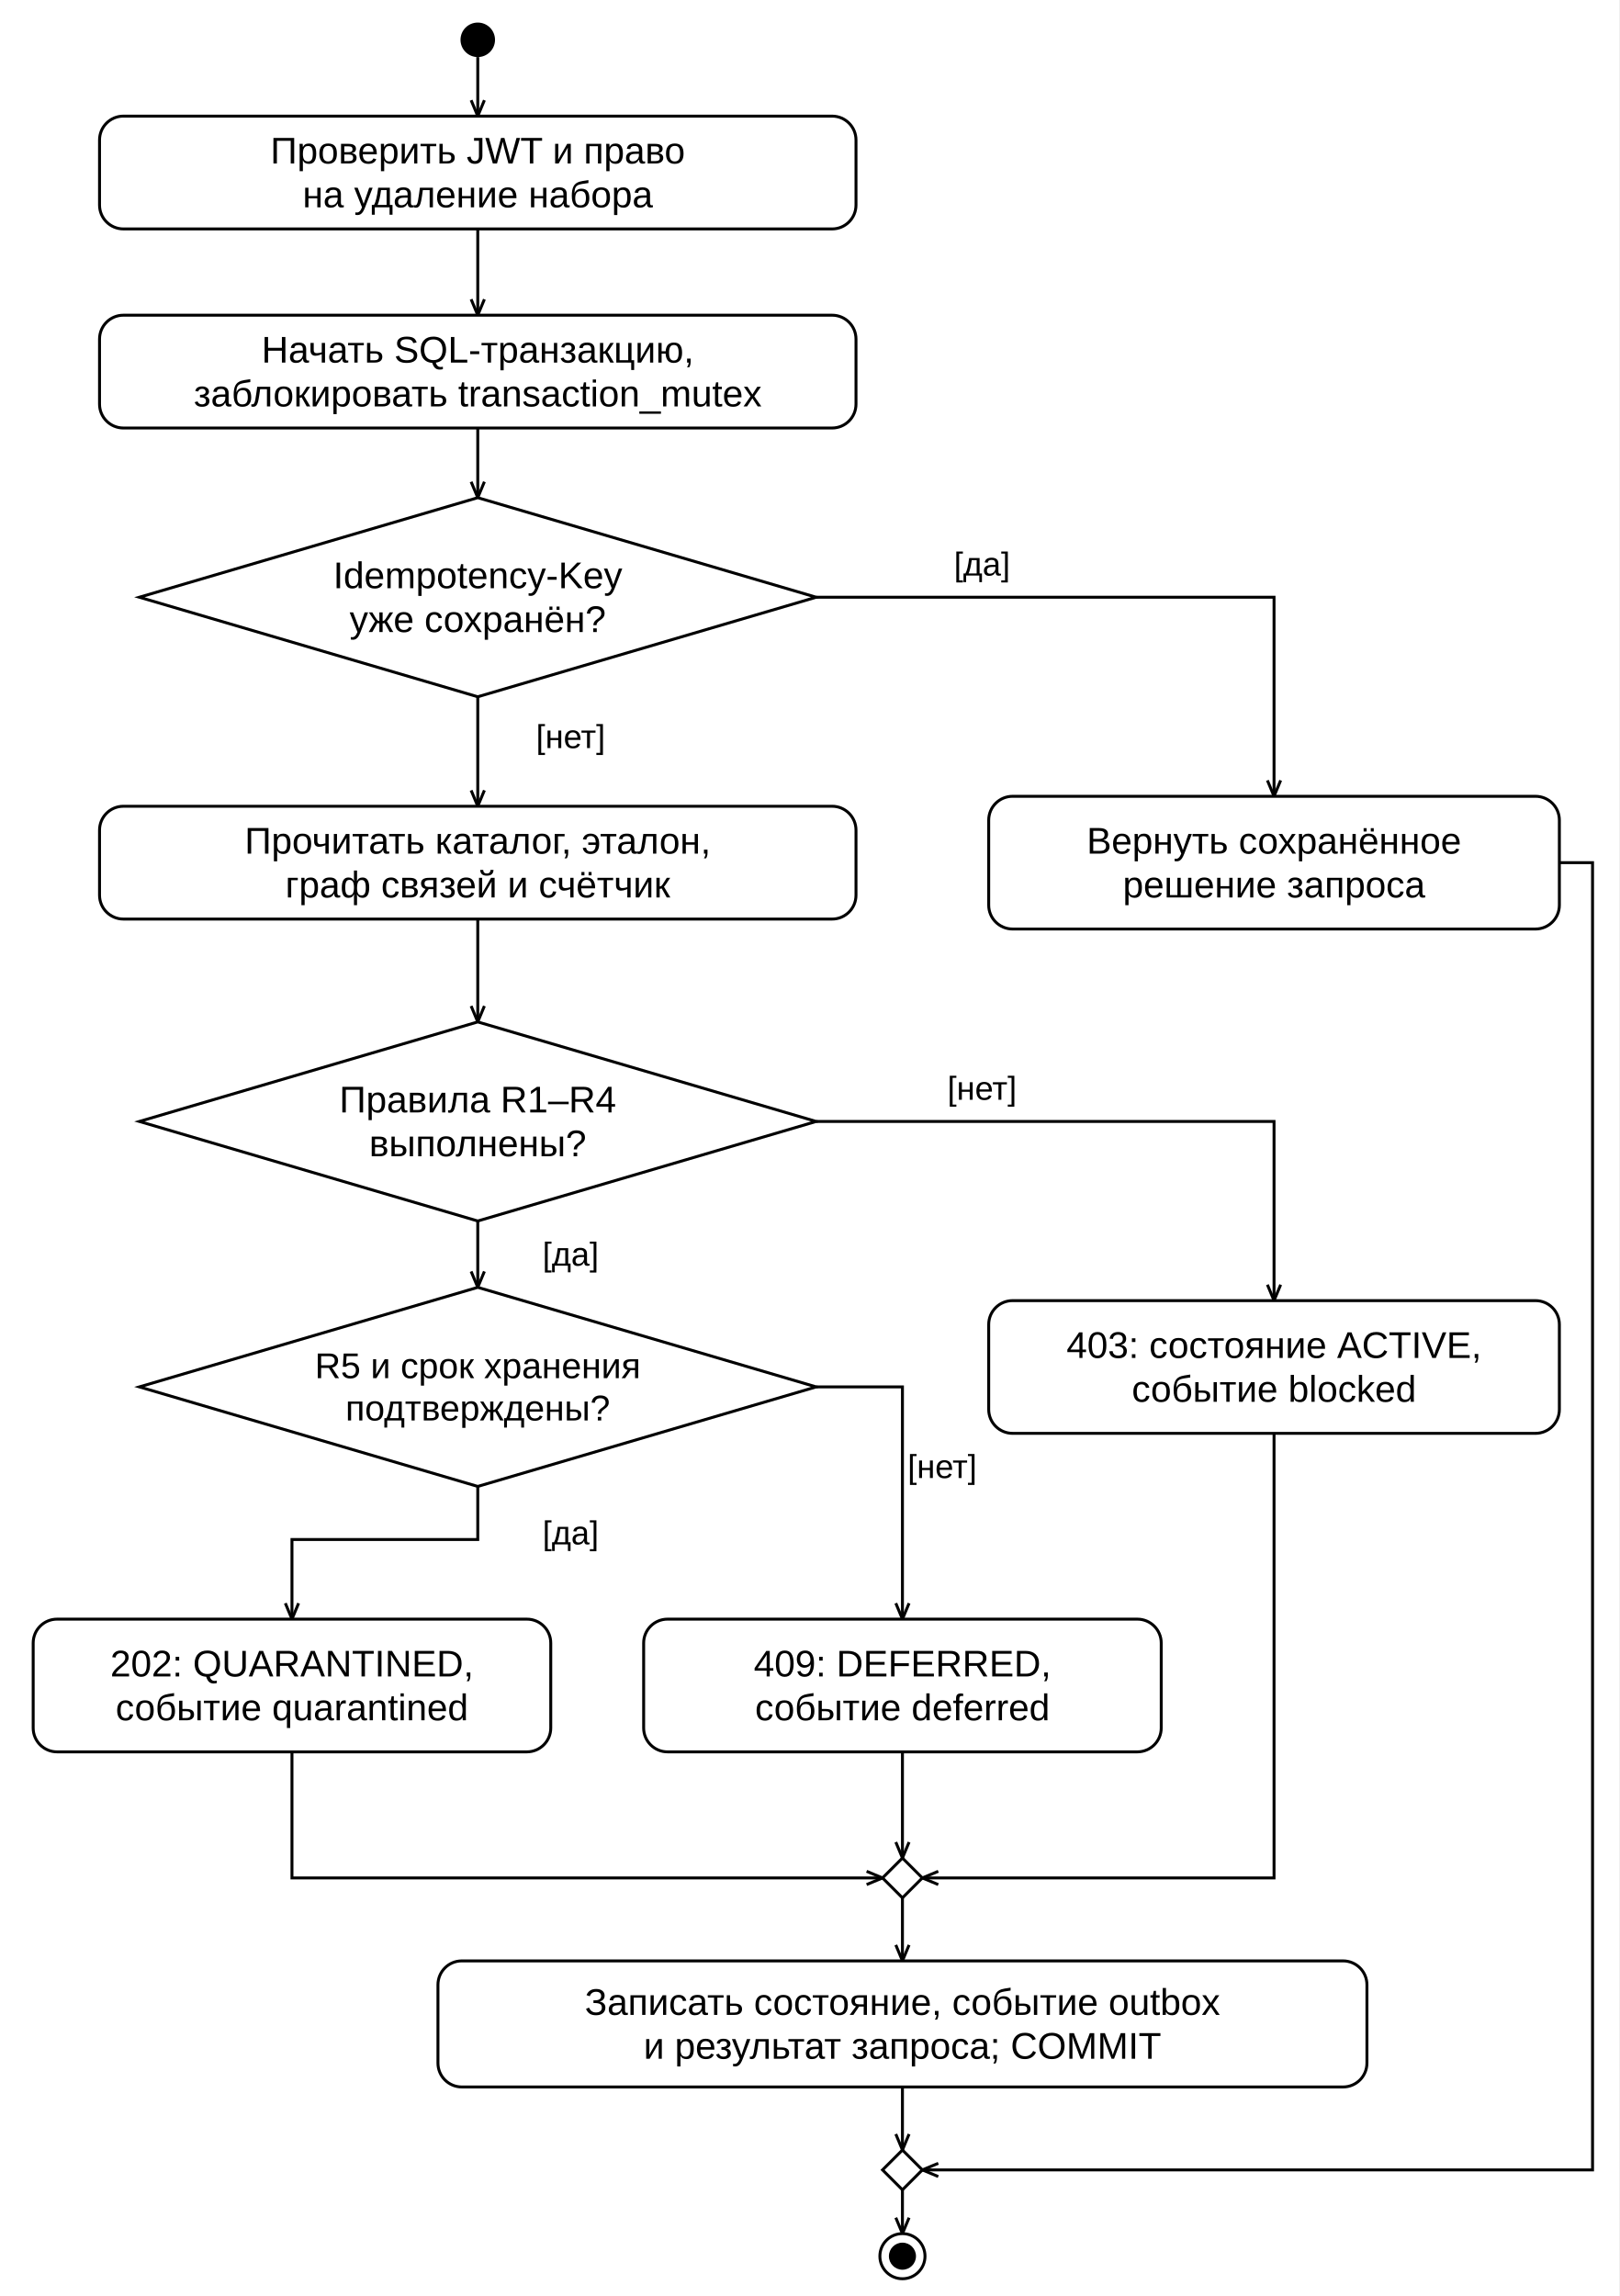
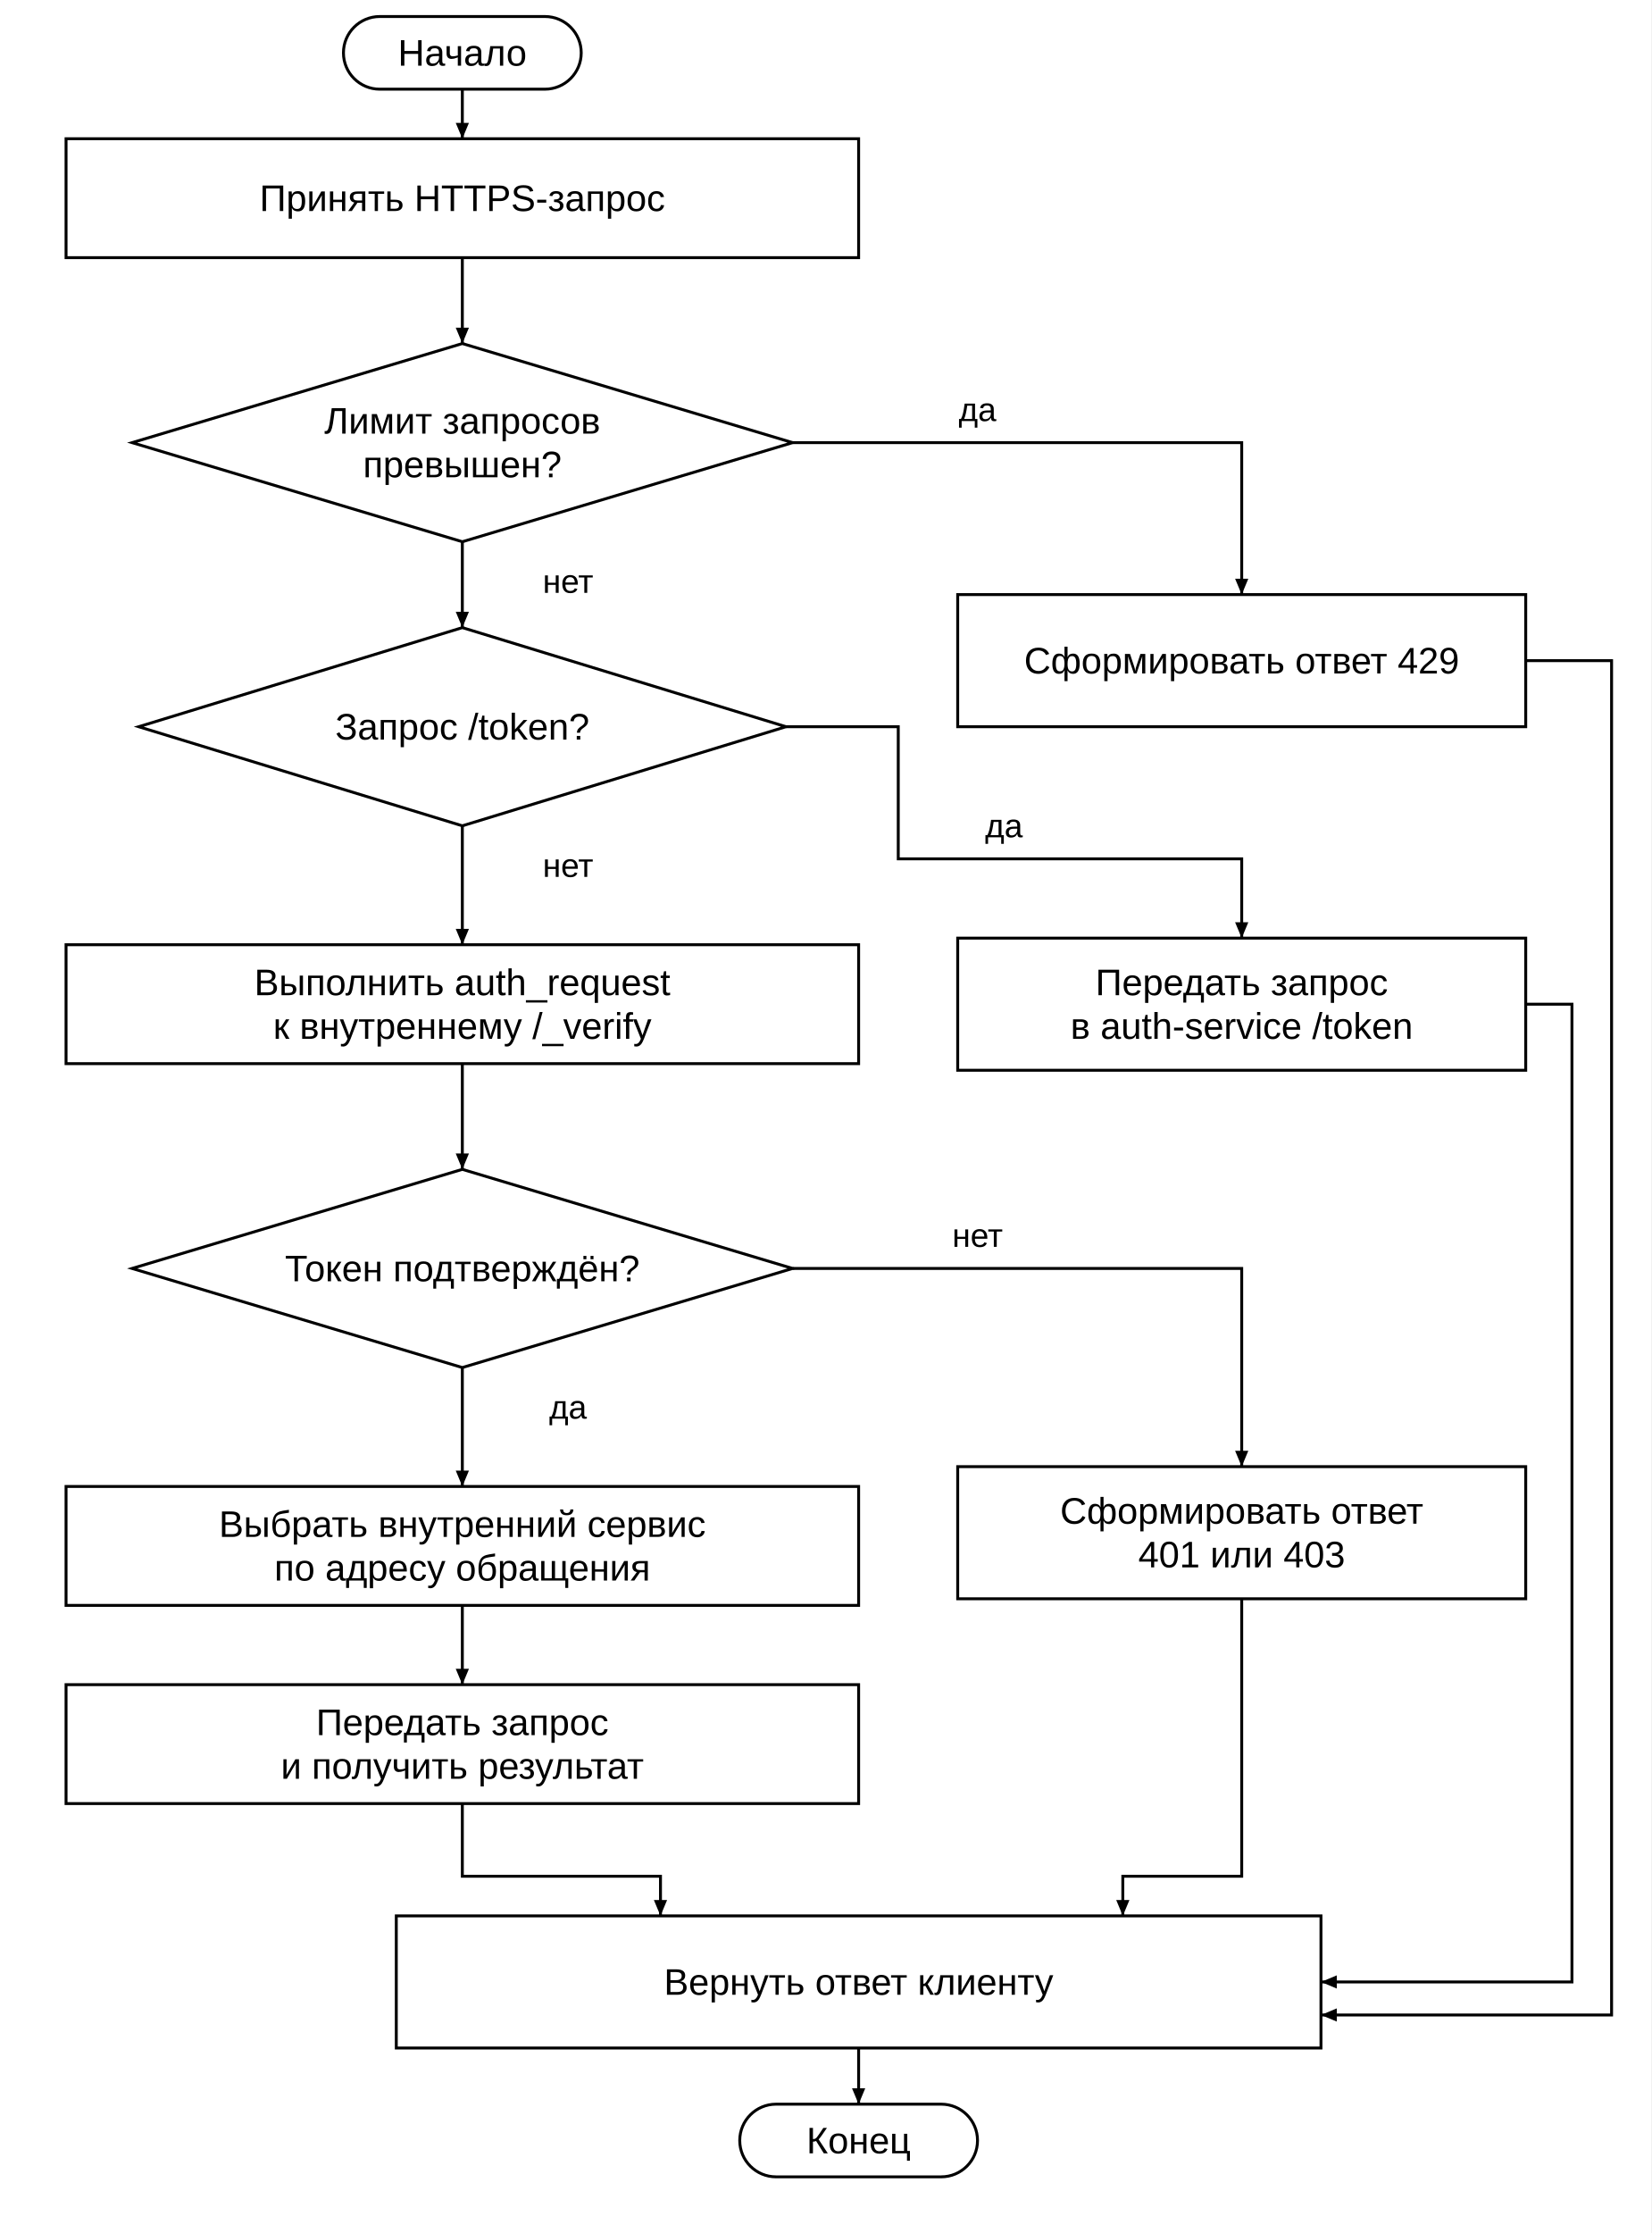
- <svg xmlns="http://www.w3.org/2000/svg" width="1220" height="1730" viewBox="0 0 1220 1730">
+ <svg xmlns="http://www.w3.org/2000/svg" width="1250" height="1690" viewBox="0 0 1250 1690">
  <rect width="100%" height="100%" fill="white" />
-   <polyline points="360.0,43.0 360.0,87.5" fill="none" stroke="white" stroke-width="7" />
-   <polyline points="360.0,43.0 360.0,87.5" fill="none" stroke="black" stroke-width="2.2" />
-   <polyline points="355.0,75.5 360.0,87.5 365.0,75.5" fill="none" stroke="black" stroke-width="2.2" />
-   <polyline points="360.0,172.5 360.0,237.5" fill="none" stroke="white" stroke-width="7" />
-   <polyline points="360.0,172.5 360.0,237.5" fill="none" stroke="black" stroke-width="2.2" />
-   <polyline points="355.0,225.5 360.0,237.5 365.0,225.5" fill="none" stroke="black" stroke-width="2.2" />
-   <polyline points="360.0,322.5 360.0,375.0" fill="none" stroke="white" stroke-width="7" />
-   <polyline points="360.0,322.5 360.0,375.0" fill="none" stroke="black" stroke-width="2.2" />
-   <polyline points="355.0,363.0 360.0,375.0 365.0,363.0" fill="none" stroke="black" stroke-width="2.2" />
-   <polyline points="615.0,450.0 960,450 960.0,600.0" fill="none" stroke="white" stroke-width="7" />
-   <polyline points="615.0,450.0 960,450 960.0,600.0" fill="none" stroke="black" stroke-width="2.2" />
-   <polyline points="955.0,588.0 960.0,600.0 965.0,588.0" fill="none" stroke="black" stroke-width="2.2" />
-   <polyline points="360.0,525.0 360.0,607.5" fill="none" stroke="white" stroke-width="7" />
-   <polyline points="360.0,525.0 360.0,607.5" fill="none" stroke="black" stroke-width="2.2" />
-   <polyline points="355.0,595.5 360.0,607.5 365.0,595.5" fill="none" stroke="black" stroke-width="2.2" />
-   <polyline points="360.0,692.5 360.0,770.0" fill="none" stroke="white" stroke-width="7" />
-   <polyline points="360.0,692.5 360.0,770.0" fill="none" stroke="black" stroke-width="2.2" />
-   <polyline points="355.0,758.0 360.0,770.0 365.0,758.0" fill="none" stroke="black" stroke-width="2.2" />
-   <polyline points="360.0,920.0 360.0,970.0" fill="none" stroke="white" stroke-width="7" />
-   <polyline points="360.0,920.0 360.0,970.0" fill="none" stroke="black" stroke-width="2.2" />
-   <polyline points="355.0,958.0 360.0,970.0 365.0,958.0" fill="none" stroke="black" stroke-width="2.2" />
-   <polyline points="615.0,845.0 960,845 960.0,980.0" fill="none" stroke="white" stroke-width="7" />
-   <polyline points="615.0,845.0 960,845 960.0,980.0" fill="none" stroke="black" stroke-width="2.2" />
-   <polyline points="955.0,968.0 960.0,980.0 965.0,968.0" fill="none" stroke="black" stroke-width="2.2" />
-   <polyline points="360.0,1120.0 360,1160 220,1160 220.0,1220.0" fill="none" stroke="white" stroke-width="7" />
-   <polyline points="360.0,1120.0 360,1160 220,1160 220.0,1220.0" fill="none" stroke="black" stroke-width="2.2" />
-   <polyline points="215.0,1208.0 220.0,1220.0 225.0,1208.0" fill="none" stroke="black" stroke-width="2.2" />
-   <polyline points="615.0,1045.0 680,1045 680.0,1220.0" fill="none" stroke="white" stroke-width="7" />
-   <polyline points="615.0,1045.0 680,1045 680.0,1220.0" fill="none" stroke="black" stroke-width="2.2" />
-   <polyline points="675.0,1208.0 680.0,1220.0 685.0,1208.0" fill="none" stroke="black" stroke-width="2.2" />
-   <polyline points="220.0,1320.0 220,1415 665.0,1415.0" fill="none" stroke="white" stroke-width="7" />
-   <polyline points="220.0,1320.0 220,1415 665.0,1415.0" fill="none" stroke="black" stroke-width="2.2" />
-   <polyline points="653.0,1420.0 665.0,1415.0 653.0,1410.0" fill="none" stroke="black" stroke-width="2.2" />
-   <polyline points="680.0,1320.0 680.0,1400.0" fill="none" stroke="white" stroke-width="7" />
-   <polyline points="680.0,1320.0 680.0,1400.0" fill="none" stroke="black" stroke-width="2.2" />
-   <polyline points="675.0,1388.0 680.0,1400.0 685.0,1388.0" fill="none" stroke="black" stroke-width="2.2" />
-   <polyline points="960.0,1080.0 960,1415 695.0,1415.0" fill="none" stroke="white" stroke-width="7" />
-   <polyline points="960.0,1080.0 960,1415 695.0,1415.0" fill="none" stroke="black" stroke-width="2.2" />
-   <polyline points="707.0,1410.0 695.0,1415.0 707.0,1420.0" fill="none" stroke="black" stroke-width="2.2" />
-   <polyline points="680.0,1430.0 680.0,1477.5" fill="none" stroke="white" stroke-width="7" />
-   <polyline points="680.0,1430.0 680.0,1477.5" fill="none" stroke="black" stroke-width="2.2" />
-   <polyline points="675.0,1465.5 680.0,1477.5 685.0,1465.5" fill="none" stroke="black" stroke-width="2.2" />
-   <polyline points="680.0,1572.5 680.0,1620.0" fill="none" stroke="white" stroke-width="7" />
-   <polyline points="680.0,1572.5 680.0,1620.0" fill="none" stroke="black" stroke-width="2.2" />
-   <polyline points="675.0,1608.0 680.0,1620.0 685.0,1608.0" fill="none" stroke="black" stroke-width="2.2" />
-   <polyline points="1175.0,650.0 1200,650 1200,1635 695.0,1635.0" fill="none" stroke="white" stroke-width="7" />
-   <polyline points="1175.0,650.0 1200,650 1200,1635 695.0,1635.0" fill="none" stroke="black" stroke-width="2.2" />
-   <polyline points="707.0,1630.0 695.0,1635.0 707.0,1640.0" fill="none" stroke="black" stroke-width="2.2" />
-   <polyline points="680.0,1650.0 680.0,1683.0" fill="none" stroke="white" stroke-width="7" />
-   <polyline points="680.0,1650.0 680.0,1683.0" fill="none" stroke="black" stroke-width="2.2" />
-   <polyline points="675.0,1671.0 680.0,1683.0 685.0,1671.0" fill="none" stroke="black" stroke-width="2.2" />
-   <circle cx="360.0" cy="30.0" r="13.0" fill="black" />
-   <rect x="75.0" y="87.5" width="570" height="85" rx="18" fill="white" stroke="black" stroke-width="2.2" />
-   <rect x="75.0" y="237.5" width="570" height="85" rx="18" fill="white" stroke="black" stroke-width="2.2" />
-   <path d="M360.0,375.0 L615.0,450.0 L360.0,525.0 L105.0,450.0 Z" fill="white" stroke="black" stroke-width="2.2" />
-   <rect x="745.0" y="600.0" width="430" height="100" rx="18" fill="white" stroke="black" stroke-width="2.2" />
-   <rect x="75.0" y="607.5" width="570" height="85" rx="18" fill="white" stroke="black" stroke-width="2.2" />
-   <path d="M360.0,770.0 L615.0,845.0 L360.0,920.0 L105.0,845.0 Z" fill="white" stroke="black" stroke-width="2.2" />
-   <path d="M360.0,970.0 L615.0,1045.0 L360.0,1120.0 L105.0,1045.0 Z" fill="white" stroke="black" stroke-width="2.2" />
-   <rect x="745.0" y="980.0" width="430" height="100" rx="18" fill="white" stroke="black" stroke-width="2.2" />
-   <rect x="25.0" y="1220.0" width="390" height="100" rx="18" fill="white" stroke="black" stroke-width="2.2" />
-   <rect x="485.0" y="1220.0" width="390" height="100" rx="18" fill="white" stroke="black" stroke-width="2.2" />
-   <path d="M680.0,1400.0 L695.0,1415.0 L680.0,1430.0 L665.0,1415.0 Z" fill="white" stroke="black" stroke-width="2.2" />
-   <rect x="330.0" y="1477.5" width="700" height="95" rx="18" fill="white" stroke="black" stroke-width="2.2" />
-   <path d="M680.0,1620.0 L695.0,1635.0 L680.0,1650.0 L665.0,1635.0 Z" fill="white" stroke="black" stroke-width="2.2" />
-   <circle cx="680.0" cy="1700.0" r="17.0" fill="white" stroke="black" stroke-width="2.2" />
-   <circle cx="680.0" cy="1700.0" r="10.2" fill="black" />
-   <text x="360.0" y="113.48" font-family="Arial" font-size="28" text-anchor="middle" dominant-baseline="central">Проверить JWT и право</text>
-   <text x="360.0" y="146.52" font-family="Arial" font-size="28" text-anchor="middle" dominant-baseline="central">на удаление набора</text>
-   <text x="360.0" y="263.48" font-family="Arial" font-size="28" text-anchor="middle" dominant-baseline="central">Начать SQL-транзакцию,</text>
-   <text x="360.0" y="296.52" font-family="Arial" font-size="28" text-anchor="middle" dominant-baseline="central">заблокировать transaction_mutex</text>
-   <text x="360.0" y="433.48" font-family="Arial" font-size="28" text-anchor="middle" dominant-baseline="central">Idempotency-Key</text>
-   <text x="360.0" y="466.52" font-family="Arial" font-size="28" text-anchor="middle" dominant-baseline="central">уже сохранён?</text>
-   <text x="960.0" y="633.48" font-family="Arial" font-size="28" text-anchor="middle" dominant-baseline="central">Вернуть сохранённое</text>
-   <text x="960.0" y="666.52" font-family="Arial" font-size="28" text-anchor="middle" dominant-baseline="central">решение запроса</text>
-   <text x="360.0" y="633.48" font-family="Arial" font-size="28" text-anchor="middle" dominant-baseline="central">Прочитать каталог, эталон,</text>
-   <text x="360.0" y="666.52" font-family="Arial" font-size="28" text-anchor="middle" dominant-baseline="central">граф связей и счётчик</text>
-   <text x="360.0" y="828.48" font-family="Arial" font-size="28" text-anchor="middle" dominant-baseline="central">Правила R1–R4</text>
-   <text x="360.0" y="861.52" font-family="Arial" font-size="28" text-anchor="middle" dominant-baseline="central">выполнены?</text>
-   <text x="360.0" y="1029.07" font-family="Arial" font-size="27" text-anchor="middle" dominant-baseline="central">R5 и срок хранения</text>
-   <text x="360.0" y="1060.93" font-family="Arial" font-size="27" text-anchor="middle" dominant-baseline="central">подтверждены?</text>
-   <text x="960.0" y="1013.48" font-family="Arial" font-size="28" text-anchor="middle" dominant-baseline="central">403: состояние ACTIVE,</text>
-   <text x="960.0" y="1046.52" font-family="Arial" font-size="28" text-anchor="middle" dominant-baseline="central">событие blocked</text>
-   <text x="220.0" y="1253.48" font-family="Arial" font-size="28" text-anchor="middle" dominant-baseline="central">202: QUARANTINED,</text>
-   <text x="220.0" y="1286.52" font-family="Arial" font-size="28" text-anchor="middle" dominant-baseline="central">событие quarantined</text>
-   <text x="680.0" y="1253.48" font-family="Arial" font-size="28" text-anchor="middle" dominant-baseline="central">409: DEFERRED,</text>
-   <text x="680.0" y="1286.52" font-family="Arial" font-size="28" text-anchor="middle" dominant-baseline="central">событие deferred</text>
-   <text x="740" y="425.0" font-family="Arial" font-size="25" text-anchor="middle" dominant-baseline="central">[да]</text>
-   <text x="430" y="555.0" font-family="Arial" font-size="25" text-anchor="middle" dominant-baseline="central">[нет]</text>
-   <text x="430" y="945.0" font-family="Arial" font-size="25" text-anchor="middle" dominant-baseline="central">[да]</text>
-   <text x="740" y="820.0" font-family="Arial" font-size="25" text-anchor="middle" dominant-baseline="central">[нет]</text>
-   <text x="430" y="1155.0" font-family="Arial" font-size="25" text-anchor="middle" dominant-baseline="central">[да]</text>
-   <text x="710" y="1105.0" font-family="Arial" font-size="25" text-anchor="middle" dominant-baseline="central">[нет]</text>
-   <text x="680.0" y="1508.48" font-family="Arial" font-size="28" text-anchor="middle" dominant-baseline="central">Записать состояние, событие outbox</text>
-   <text x="680.0" y="1541.52" font-family="Arial" font-size="28" text-anchor="middle" dominant-baseline="central">и результат запроса; COMMIT</text>
+   <polyline points="350.0,67.5 350.0,105.0" fill="none" stroke="white" stroke-width="7" />
+   <polyline points="350.0,67.5 350.0,105.0" fill="none" stroke="black" stroke-width="2.2" />
+   <polygon points="345.0,93.0 350.0,105.0 355.0,93.0" fill="black" />
+   <polyline points="350.0,195.0 350.0,260.0" fill="none" stroke="white" stroke-width="7" />
+   <polyline points="350.0,195.0 350.0,260.0" fill="none" stroke="black" stroke-width="2.2" />
+   <polygon points="345.0,248.0 350.0,260.0 355.0,248.0" fill="black" />
+   <polyline points="350.0,410.0 350.0,475.0" fill="none" stroke="white" stroke-width="7" />
+   <polyline points="350.0,410.0 350.0,475.0" fill="none" stroke="black" stroke-width="2.2" />
+   <polygon points="345.0,463.0 350.0,475.0 355.0,463.0" fill="black" />
+   <polyline points="350.0,625.0 350.0,715.0" fill="none" stroke="white" stroke-width="7" />
+   <polyline points="350.0,625.0 350.0,715.0" fill="none" stroke="black" stroke-width="2.2" />
+   <polygon points="345.0,703.0 350.0,715.0 355.0,703.0" fill="black" />
+   <polyline points="350.0,805.0 350.0,885.0" fill="none" stroke="white" stroke-width="7" />
+   <polyline points="350.0,805.0 350.0,885.0" fill="none" stroke="black" stroke-width="2.2" />
+   <polygon points="345.0,873.0 350.0,885.0 355.0,873.0" fill="black" />
+   <polyline points="350.0,1035.0 350.0,1125.0" fill="none" stroke="white" stroke-width="7" />
+   <polyline points="350.0,1035.0 350.0,1125.0" fill="none" stroke="black" stroke-width="2.2" />
+   <polygon points="345.0,1113.0 350.0,1125.0 355.0,1113.0" fill="black" />
+   <polyline points="350.0,1215.0 350.0,1275.0" fill="none" stroke="white" stroke-width="7" />
+   <polyline points="350.0,1215.0 350.0,1275.0" fill="none" stroke="black" stroke-width="2.2" />
+   <polygon points="345.0,1263.0 350.0,1275.0 355.0,1263.0" fill="black" />
+   <polyline points="600.0,335.0 940,335 940.0,450.0" fill="none" stroke="white" stroke-width="7" />
+   <polyline points="600.0,335.0 940,335 940.0,450.0" fill="none" stroke="black" stroke-width="2.2" />
+   <polygon points="935.0,438.0 940.0,450.0 945.0,438.0" fill="black" />
+   <polyline points="595.0,550.0 680,550 680,650 940,650 940.0,710.0" fill="none" stroke="white" stroke-width="7" />
+   <polyline points="595.0,550.0 680,550 680,650 940,650 940.0,710.0" fill="none" stroke="black" stroke-width="2.2" />
+   <polygon points="935.0,698.0 940.0,710.0 945.0,698.0" fill="black" />
+   <polyline points="600.0,960.0 940,960 940.0,1110.0" fill="none" stroke="white" stroke-width="7" />
+   <polyline points="600.0,960.0 940,960 940.0,1110.0" fill="none" stroke="black" stroke-width="2.2" />
+   <polygon points="935.0,1098.0 940.0,1110.0 945.0,1098.0" fill="black" />
+   <polyline points="1155.0,500.0 1220,500 1220,1525 1000.0,1525.0" fill="none" stroke="white" stroke-width="7" />
+   <polyline points="1155.0,500.0 1220,500 1220,1525 1000.0,1525.0" fill="none" stroke="black" stroke-width="2.2" />
+   <polygon points="1012.0,1520.0 1000.0,1525.0 1012.0,1530.0" fill="black" />
+   <polyline points="1155.0,760.0 1190,760 1190,1500 1000.0,1500.0" fill="none" stroke="white" stroke-width="7" />
+   <polyline points="1155.0,760.0 1190,760 1190,1500 1000.0,1500.0" fill="none" stroke="black" stroke-width="2.2" />
+   <polygon points="1012.0,1495.0 1000.0,1500.0 1012.0,1505.0" fill="black" />
+   <polyline points="940.0,1210.0 940,1420 850,1420 850.0,1450.0" fill="none" stroke="white" stroke-width="7" />
+   <polyline points="940.0,1210.0 940,1420 850,1420 850.0,1450.0" fill="none" stroke="black" stroke-width="2.2" />
+   <polygon points="845.0,1438.0 850.0,1450.0 855.0,1438.0" fill="black" />
+   <polyline points="350.0,1365.0 350,1420 500,1420 500.0,1450.0" fill="none" stroke="white" stroke-width="7" />
+   <polyline points="350.0,1365.0 350,1420 500,1420 500.0,1450.0" fill="none" stroke="black" stroke-width="2.2" />
+   <polygon points="495.0,1438.0 500.0,1450.0 505.0,1438.0" fill="black" />
+   <polyline points="650.0,1550.0 650.0,1592.5" fill="none" stroke="white" stroke-width="7" />
+   <polyline points="650.0,1550.0 650.0,1592.5" fill="none" stroke="black" stroke-width="2.2" />
+   <polygon points="645.0,1580.5 650.0,1592.5 655.0,1580.5" fill="black" />
+   <rect x="260.0" y="12.5" width="180" height="55" rx="27.5" fill="white" stroke="black" stroke-width="2.2" />
+   <rect x="50.0" y="105.0" width="600" height="90" rx="0" fill="white" stroke="black" stroke-width="2.2" />
+   <path d="M350.0,260.0 L600.0,335.0 L350.0,410.0 L100.0,335.0 Z" fill="white" stroke="black" stroke-width="2.2" />
+   <rect x="725.0" y="450.0" width="430" height="100" rx="0" fill="white" stroke="black" stroke-width="2.2" />
+   <path d="M350.0,475.0 L595.0,550.0 L350.0,625.0 L105.0,550.0 Z" fill="white" stroke="black" stroke-width="2.2" />
+   <rect x="725.0" y="710.0" width="430" height="100" rx="0" fill="white" stroke="black" stroke-width="2.2" />
+   <rect x="50.0" y="715.0" width="600" height="90" rx="0" fill="white" stroke="black" stroke-width="2.2" />
+   <path d="M350.0,885.0 L600.0,960.0 L350.0,1035.0 L100.0,960.0 Z" fill="white" stroke="black" stroke-width="2.2" />
+   <rect x="725.0" y="1110.0" width="430" height="100" rx="0" fill="white" stroke="black" stroke-width="2.2" />
+   <rect x="50.0" y="1125.0" width="600" height="90" rx="0" fill="white" stroke="black" stroke-width="2.2" />
+   <rect x="50.0" y="1275.0" width="600" height="90" rx="0" fill="white" stroke="black" stroke-width="2.2" />
+   <rect x="300.0" y="1450.0" width="700" height="100" rx="0" fill="white" stroke="black" stroke-width="2.2" />
+   <rect x="560.0" y="1592.5" width="180" height="55" rx="27.5" fill="white" stroke="black" stroke-width="2.2" />
+   <text x="350.0" y="40.0" font-family="Arial" font-size="28" text-anchor="middle" dominant-baseline="central">Начало</text>
+   <text x="350.0" y="150.0" font-family="Arial" font-size="28" text-anchor="middle" dominant-baseline="central">Принять HTTPS-запрос</text>
+   <text x="350.0" y="318.48" font-family="Arial" font-size="28" text-anchor="middle" dominant-baseline="central">Лимит запросов</text>
+   <text x="350.0" y="351.52" font-family="Arial" font-size="28" text-anchor="middle" dominant-baseline="central">превышен?</text>
+   <text x="940.0" y="500.0" font-family="Arial" font-size="28" text-anchor="middle" dominant-baseline="central">Сформировать ответ 429</text>
+   <text x="350.0" y="550.0" font-family="Arial" font-size="28" text-anchor="middle" dominant-baseline="central">Запрос /token?</text>
+   <text x="940.0" y="743.48" font-family="Arial" font-size="28" text-anchor="middle" dominant-baseline="central">Передать запрос</text>
+   <text x="940.0" y="776.52" font-family="Arial" font-size="28" text-anchor="middle" dominant-baseline="central">в auth-service /token</text>
+   <text x="350.0" y="743.48" font-family="Arial" font-size="28" text-anchor="middle" dominant-baseline="central">Выполнить auth_request</text>
+   <text x="350.0" y="776.52" font-family="Arial" font-size="28" text-anchor="middle" dominant-baseline="central">к внутреннему /_verify</text>
+   <text x="350.0" y="960.0" font-family="Arial" font-size="28" text-anchor="middle" dominant-baseline="central">Токен подтверждён?</text>
+   <text x="940.0" y="1143.48" font-family="Arial" font-size="28" text-anchor="middle" dominant-baseline="central">Сформировать ответ</text>
+   <text x="940.0" y="1176.52" font-family="Arial" font-size="28" text-anchor="middle" dominant-baseline="central">401 или 403</text>
+   <text x="350.0" y="1153.48" font-family="Arial" font-size="28" text-anchor="middle" dominant-baseline="central">Выбрать внутренний сервис</text>
+   <text x="350.0" y="1186.52" font-family="Arial" font-size="28" text-anchor="middle" dominant-baseline="central">по адресу обращения</text>
+   <text x="350.0" y="1303.48" font-family="Arial" font-size="28" text-anchor="middle" dominant-baseline="central">Передать запрос</text>
+   <text x="350.0" y="1336.52" font-family="Arial" font-size="28" text-anchor="middle" dominant-baseline="central">и получить результат</text>
+   <text x="650.0" y="1500.0" font-family="Arial" font-size="28" text-anchor="middle" dominant-baseline="central">Вернуть ответ клиенту</text>
+   <text x="650.0" y="1620.0" font-family="Arial" font-size="28" text-anchor="middle" dominant-baseline="central">Конец</text>
+   <text x="430" y="440.0" font-family="Arial" font-size="25" text-anchor="middle" dominant-baseline="central">нет</text>
+   <text x="430" y="655.0" font-family="Arial" font-size="25" text-anchor="middle" dominant-baseline="central">нет</text>
+   <text x="430" y="1065.0" font-family="Arial" font-size="25" text-anchor="middle" dominant-baseline="central">да</text>
+   <text x="740" y="310.0" font-family="Arial" font-size="25" text-anchor="middle" dominant-baseline="central">да</text>
+   <text x="760" y="625.0" font-family="Arial" font-size="25" text-anchor="middle" dominant-baseline="central">да</text>
+   <text x="740" y="935.0" font-family="Arial" font-size="25" text-anchor="middle" dominant-baseline="central">нет</text>
</svg>
